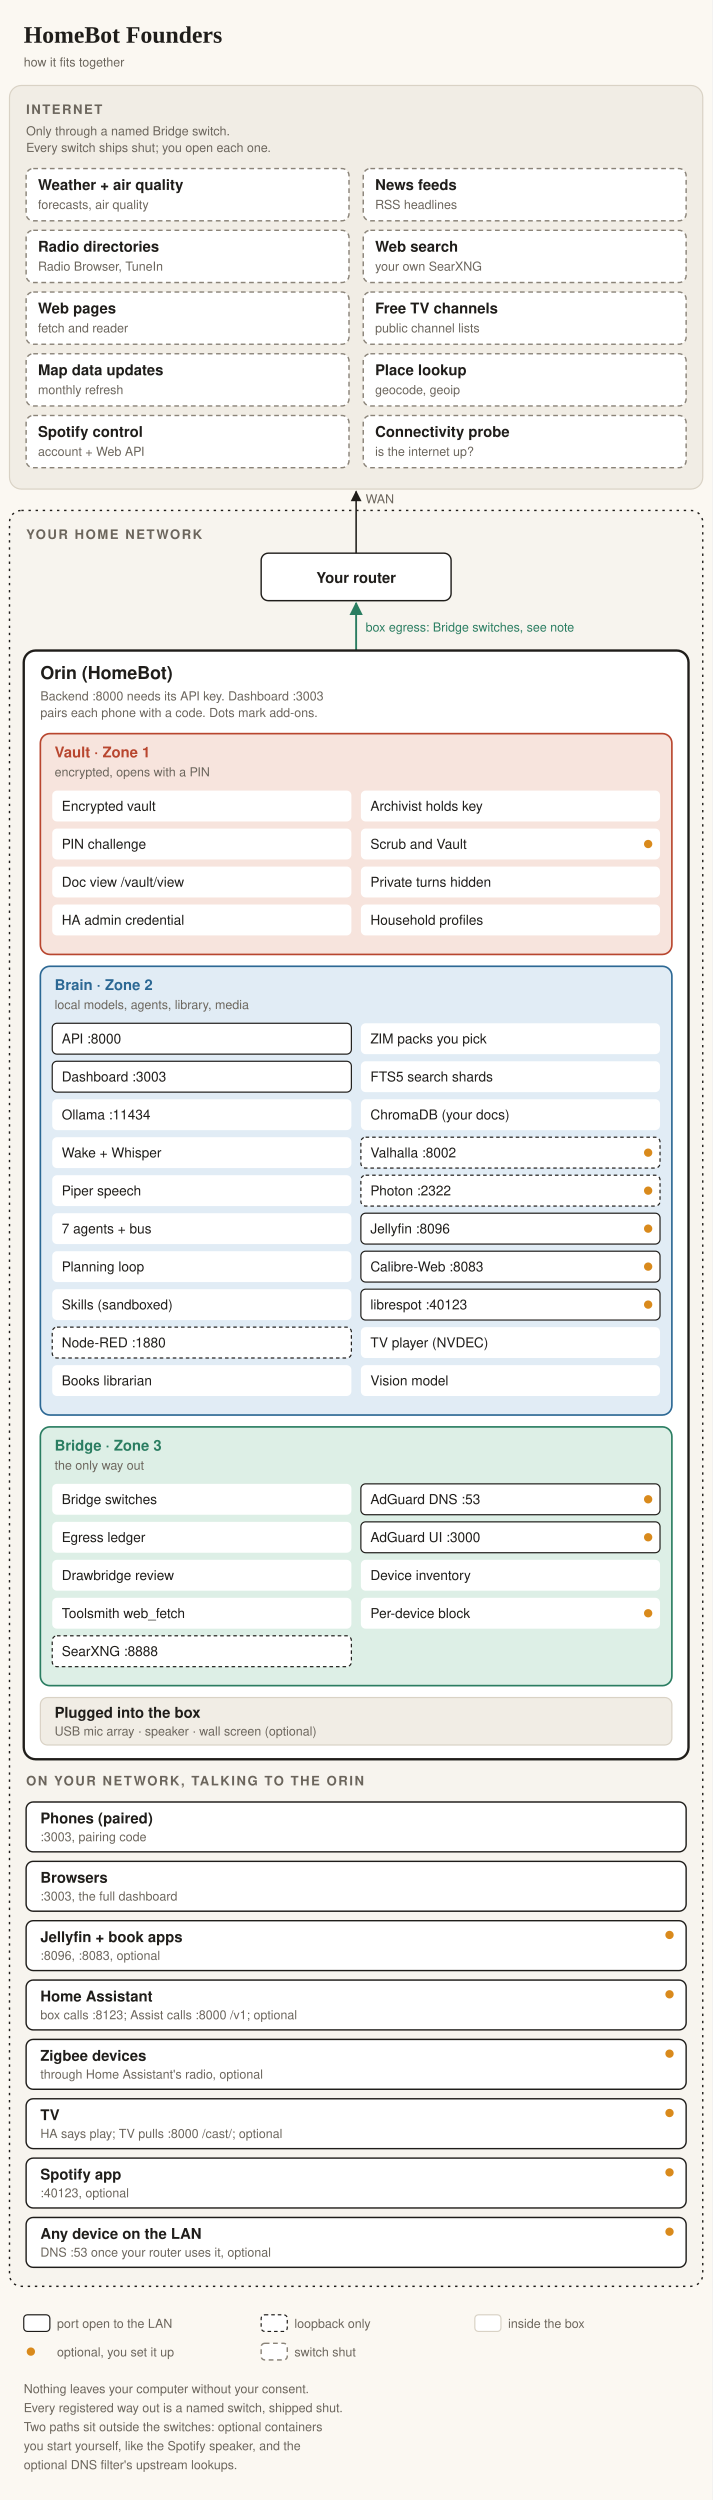
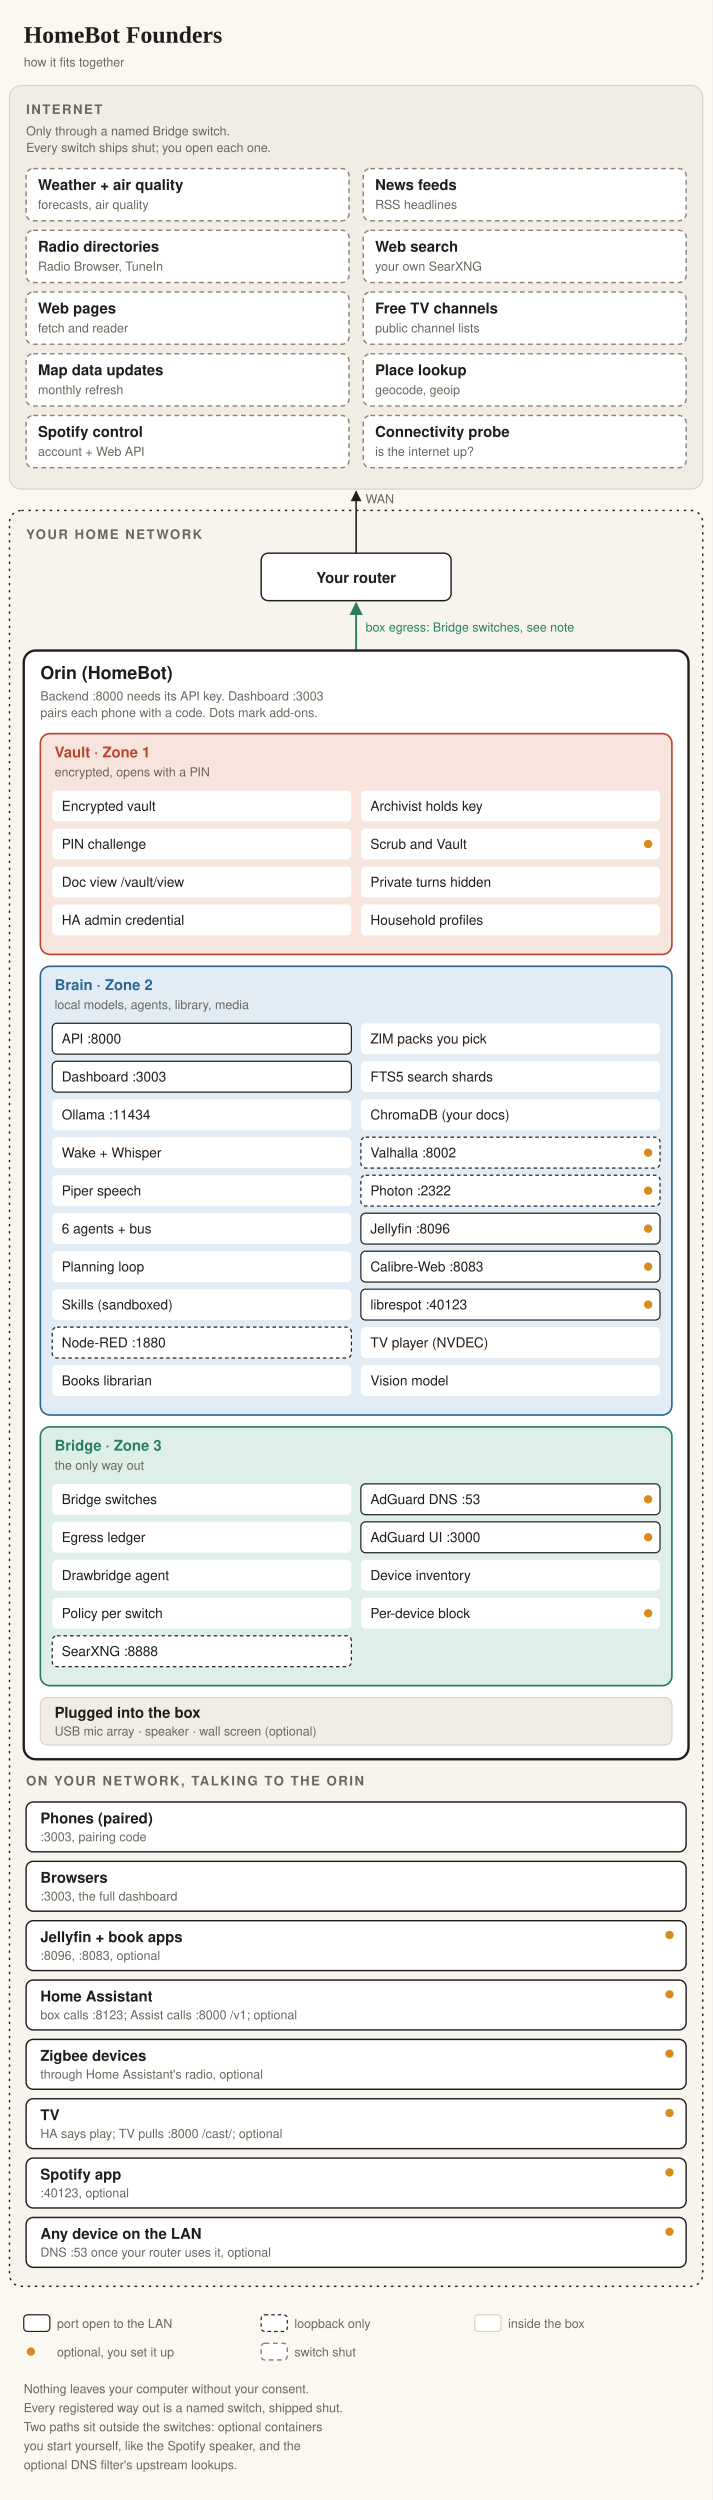
<svg xmlns="http://www.w3.org/2000/svg" viewBox="0 0 600 2106" width="600" height="2106" role="img" aria-label="HomeBot Founders architecture. The Orin running HomeBot sits on your home network behind your router. Inside it, the Vault, Brain and Bridge zones hold the services and their ports. Phones, browsers, media apps, Home Assistant and TVs connect to it on the LAN. The only way to the internet is through Bridge switches, and every one ships shut.">
  <style>
  .bg{fill:#fbf8f2}
  .t{fill:#1f1d1a;font:11.5px 'Segoe UI',Helvetica,Arial,sans-serif}
  .tb{fill:#1f1d1a;font:600 12.5px 'Segoe UI',Helvetica,Arial,sans-serif}
  .th{fill:#1f1d1a;font:700 15px 'Segoe UI',Helvetica,Arial,sans-serif}
  .tt{fill:#1f1d1a;font:700 20px Georgia,'Times New Roman',serif}
  .tm{fill:#6b655c;font:10.5px 'Segoe UI',Helvetica,Arial,sans-serif}
  .ey{fill:#6b655c;font:600 11px 'Segoe UI',Helvetica,Arial,sans-serif;letter-spacing:.12em}
  .cv{fill:#b8462f}.cr{fill:#2c6894}.cg{fill:#2a7d61}.cs{fill:#8a8378}
  .net{fill:#f1ede5;stroke:#d9d2c5;stroke-width:1}
  .lan{fill:#f7f4ee;stroke:#1f1d1a;stroke-width:1.2;stroke-dasharray:2 4}
  .box{fill:#ffffff;stroke:#1f1d1a;stroke-width:1.2}
  .orin{fill:#ffffff;stroke:#1f1d1a;stroke-width:2}
  .shut{fill:#ffffff;stroke:#8a8378;stroke-width:1.2;stroke-dasharray:4 3}
  .zv{fill:#f7e4dd;stroke:#b8462f;stroke-width:1.4}
  .zr{fill:#e1ecf5;stroke:#2c6894;stroke-width:1.4}
  .zg{fill:#ddefe6;stroke:#2a7d61;stroke-width:1.4}
  .ilan{fill:#ffffff;stroke:#1f1d1a;stroke-width:1}
  .ilo{fill:#ffffff;stroke:#1f1d1a;stroke-width:1;stroke-dasharray:3 2.5}
  .iin{fill:#ffffff;stroke:none}
  .key{fill:#ffffff;stroke:#d9d2c5;stroke-width:1}
  .opt{fill:#d98a1c}
  .bar{fill:#f1ede5;stroke:#d9d2c5;stroke-width:1}
  .ln{fill:none;stroke:#1f1d1a;stroke-width:1.3}
  .lnd{fill:none;stroke:#6b655c;stroke-width:1.2;stroke-dasharray:4 3}
  .lng{fill:none;stroke:#2a7d61;stroke-width:1.6}
  .ah{fill:#1f1d1a}.ahg{fill:#2a7d61}
  @media (prefers-color-scheme: dark){
    .bg{fill:#15171a}
    .t,.tb,.th,.tt{fill:#ece7de}
    .tm,.ey{fill:#a49d91}
    .cv{fill:#e88d76}.cr{fill:#86b8de}.cg{fill:#72c9a6}.cs{fill:#8e877c}
    .net{fill:#1b1d21;stroke:#3a3d42}
    .lan{fill:#181a1e;stroke:#ece7de}
    .box,.orin,.ilan,.ilo,.iin,.shut,.key{fill:#1d2024}
    .key{stroke:#3a3d42}
    .box,.orin,.ilan,.ilo{stroke:#ece7de}
    .shut{stroke:#8e877c}
    .zv{fill:#3a2621;stroke:#e88d76}
    .zr{fill:#1c2a36;stroke:#86b8de}
    .zg{fill:#1a3028;stroke:#72c9a6}
    .opt{fill:#f0a640}
    .bar{fill:#1b1d21;stroke:#3a3d42}
    .ln{stroke:#ece7de}.lnd{stroke:#a49d91}.lng{stroke:#72c9a6}
    .ah{fill:#ece7de}.ahg{fill:#72c9a6}
  }
</style>
  <defs>
    <marker id="a" viewBox="0 0 10 10" refX="9" refY="5" markerWidth="7" markerHeight="7" orient="auto-start-reverse">
      <path d="M0 0L10 5L0 10z" class="ah" />
    </marker>
    <marker id="ag" viewBox="0 0 10 10" refX="9" refY="5" markerWidth="7" markerHeight="7" orient="auto-start-reverse">
      <path d="M0 0L10 5L0 10z" class="ahg" />
    </marker>
  </defs>
  <rect x="0" y="0" width="600" height="2106" class="bg" />
  <text x="20" y="36" class="tt">HomeBot Founders</text>
  <text x="20" y="56" class="tm">how it fits together</text>
  <rect x="8" y="72" width="584" height="340" rx="10" class="net" />
  <text x="22" y="96" class="ey">INTERNET</text>
  <text x="22" y="114" class="tm">Only through a named Bridge switch.</text>
  <text x="22" y="128" class="tm">Every switch ships shut; you open each one.</text>
  <rect x="22" y="142" width="272" height="44" rx="6" class="shut" />
  <text x="32" y="160" class="tb">Weather + air quality</text>
  <text x="32" y="176" class="tm">forecasts, air quality</text>
  <rect x="306" y="142" width="272" height="44" rx="6" class="shut" />
  <text x="316" y="160" class="tb">News feeds</text>
  <text x="316" y="176" class="tm">RSS headlines</text>
  <rect x="22" y="194" width="272" height="44" rx="6" class="shut" />
  <text x="32" y="212" class="tb">Radio directories</text>
  <text x="32" y="228" class="tm">Radio Browser, TuneIn</text>
  <rect x="306" y="194" width="272" height="44" rx="6" class="shut" />
  <text x="316" y="212" class="tb">Web search</text>
  <text x="316" y="228" class="tm">your own SearXNG</text>
  <rect x="22" y="246" width="272" height="44" rx="6" class="shut" />
  <text x="32" y="264" class="tb">Web pages</text>
  <text x="32" y="280" class="tm">fetch and reader</text>
  <rect x="306" y="246" width="272" height="44" rx="6" class="shut" />
  <text x="316" y="264" class="tb">Free TV channels</text>
  <text x="316" y="280" class="tm">public channel lists</text>
  <rect x="22" y="298" width="272" height="44" rx="6" class="shut" />
  <text x="32" y="316" class="tb">Map data updates</text>
  <text x="32" y="332" class="tm">monthly refresh</text>
  <rect x="306" y="298" width="272" height="44" rx="6" class="shut" />
  <text x="316" y="316" class="tb">Place lookup</text>
  <text x="316" y="332" class="tm">geocode, geoip</text>
  <rect x="22" y="350" width="272" height="44" rx="6" class="shut" />
  <text x="32" y="368" class="tb">Spotify control</text>
  <text x="32" y="384" class="tm">account + Web API</text>
  <rect x="306" y="350" width="272" height="44" rx="6" class="shut" />
  <text x="316" y="368" class="tb">Connectivity probe</text>
  <text x="316" y="384" class="tm">is the internet up?</text>
  <rect x="8" y="430" width="584" height="1496" rx="10" class="lan" />
  <text x="22" y="454" class="ey">YOUR HOME NETWORK</text>
  <rect x="220" y="466" width="160" height="40" rx="6" class="box" />
  <text x="300" y="491" class="tb" text-anchor="middle">Your router</text>
  <line x1="300" y1="466" x2="300" y2="414" class="ln" marker-end="url(#a)" />
  <text x="308" y="424" class="tm">WAN</text>
  <line x1="300" y1="548" x2="300" y2="508" class="lng" marker-end="url(#ag)" />
  <text x="308" y="532" class="tm cg">box egress: Bridge switches, see note</text>
  <rect x="20" y="548" width="560" height="934" rx="10" class="orin" />
  <text x="34" y="572" class="th">Orin (HomeBot)</text>
  <text x="34" y="590" class="tm">Backend :8000 needs its API key. Dashboard :3003</text>
  <text x="34" y="604" class="tm">pairs each phone with a code. Dots mark add-ons.</text>
  <rect x="34" y="618" width="532" height="186" rx="8" class="zv" />
  <text x="46" y="638" class="tb cv">Vault · Zone 1</text>
  <text x="46" y="654" class="tm">encrypted, opens with a PIN</text>
  <rect x="44" y="666" width="252" height="26" rx="4" class="iin" />
  <text x="52" y="683" class="t">Encrypted vault</text>
  <rect x="44" y="698" width="252" height="26" rx="4" class="iin" />
  <text x="52" y="715" class="t">PIN challenge</text>
  <rect x="44" y="730" width="252" height="26" rx="4" class="iin" />
  <text x="52" y="747" class="t">Doc view /vault/view</text>
  <rect x="44" y="762" width="252" height="26" rx="4" class="iin" />
  <text x="52" y="779" class="t">HA admin credential</text>
  <rect x="304" y="666" width="252" height="26" rx="4" class="iin" />
  <text x="312" y="683" class="t">Archivist holds key</text>
  <rect x="304" y="698" width="252" height="26" rx="4" class="iin" />
  <text x="312" y="715" class="t">Scrub and Vault</text>
  <circle cx="546" cy="711" r="3.5" class="opt" />
  <rect x="304" y="730" width="252" height="26" rx="4" class="iin" />
  <text x="312" y="747" class="t">Private turns hidden</text>
  <rect x="304" y="762" width="252" height="26" rx="4" class="iin" />
  <text x="312" y="779" class="t">Household profiles</text>
  <rect x="34" y="814" width="532" height="378" rx="8" class="zr" />
  <text x="46" y="834" class="tb cr">Brain · Zone 2</text>
  <text x="46" y="850" class="tm">local models, agents, library, media</text>
  <rect x="44" y="862" width="252" height="26" rx="4" class="ilan" />
  <text x="52" y="879" class="t">API :8000</text>
  <rect x="44" y="894" width="252" height="26" rx="4" class="ilan" />
  <text x="52" y="911" class="t">Dashboard :3003</text>
  <rect x="44" y="926" width="252" height="26" rx="4" class="iin" />
  <text x="52" y="943" class="t">Ollama :11434</text>
  <rect x="44" y="958" width="252" height="26" rx="4" class="iin" />
  <text x="52" y="975" class="t">Wake + Whisper</text>
  <rect x="44" y="990" width="252" height="26" rx="4" class="iin" />
  <text x="52" y="1007" class="t">Piper speech</text>
  <rect x="44" y="1022" width="252" height="26" rx="4" class="iin" />
-   <text x="52" y="1039" class="t">7 agents + bus</text>
+   <text x="52" y="1039" class="t">6 agents + bus</text>
  <rect x="44" y="1054" width="252" height="26" rx="4" class="iin" />
  <text x="52" y="1071" class="t">Planning loop</text>
  <rect x="44" y="1086" width="252" height="26" rx="4" class="iin" />
  <text x="52" y="1103" class="t">Skills (sandboxed)</text>
  <rect x="44" y="1118" width="252" height="26" rx="4" class="ilo" />
  <text x="52" y="1135" class="t">Node-RED :1880</text>
  <rect x="44" y="1150" width="252" height="26" rx="4" class="iin" />
  <text x="52" y="1167" class="t">Books librarian</text>
  <rect x="304" y="862" width="252" height="26" rx="4" class="iin" />
  <text x="312" y="879" class="t">ZIM packs you pick</text>
  <rect x="304" y="894" width="252" height="26" rx="4" class="iin" />
  <text x="312" y="911" class="t">FTS5 search shards</text>
  <rect x="304" y="926" width="252" height="26" rx="4" class="iin" />
  <text x="312" y="943" class="t">ChromaDB (your docs)</text>
  <rect x="304" y="958" width="252" height="26" rx="4" class="ilo" />
  <text x="312" y="975" class="t">Valhalla :8002</text>
  <circle cx="546" cy="971" r="3.5" class="opt" />
  <rect x="304" y="990" width="252" height="26" rx="4" class="ilo" />
  <text x="312" y="1007" class="t">Photon :2322</text>
  <circle cx="546" cy="1003" r="3.5" class="opt" />
  <rect x="304" y="1022" width="252" height="26" rx="4" class="ilan" />
  <text x="312" y="1039" class="t">Jellyfin :8096</text>
  <circle cx="546" cy="1035" r="3.5" class="opt" />
  <rect x="304" y="1054" width="252" height="26" rx="4" class="ilan" />
  <text x="312" y="1071" class="t">Calibre-Web :8083</text>
  <circle cx="546" cy="1067" r="3.5" class="opt" />
  <rect x="304" y="1086" width="252" height="26" rx="4" class="ilan" />
  <text x="312" y="1103" class="t">librespot :40123</text>
  <circle cx="546" cy="1099" r="3.5" class="opt" />
  <rect x="304" y="1118" width="252" height="26" rx="4" class="iin" />
  <text x="312" y="1135" class="t">TV player (NVDEC)</text>
  <rect x="304" y="1150" width="252" height="26" rx="4" class="iin" />
  <text x="312" y="1167" class="t">Vision model</text>
  <rect x="34" y="1202" width="532" height="218" rx="8" class="zg" />
  <text x="46" y="1222" class="tb cg">Bridge · Zone 3</text>
  <text x="46" y="1238" class="tm">the only way out</text>
  <rect x="44" y="1250" width="252" height="26" rx="4" class="iin" />
  <text x="52" y="1267" class="t">Bridge switches</text>
  <rect x="44" y="1282" width="252" height="26" rx="4" class="iin" />
  <text x="52" y="1299" class="t">Egress ledger</text>
  <rect x="44" y="1314" width="252" height="26" rx="4" class="iin" />
-   <text x="52" y="1331" class="t">Drawbridge review</text>
+   <text x="52" y="1331" class="t">Drawbridge agent</text>
  <rect x="44" y="1346" width="252" height="26" rx="4" class="iin" />
-   <text x="52" y="1363" class="t">Toolsmith web_fetch</text>
+   <text x="52" y="1363" class="t">Policy per switch</text>
  <rect x="44" y="1378" width="252" height="26" rx="4" class="ilo" />
  <text x="52" y="1395" class="t">SearXNG :8888</text>
  <rect x="304" y="1250" width="252" height="26" rx="4" class="ilan" />
  <text x="312" y="1267" class="t">AdGuard DNS :53</text>
  <circle cx="546" cy="1263" r="3.5" class="opt" />
  <rect x="304" y="1282" width="252" height="26" rx="4" class="ilan" />
  <text x="312" y="1299" class="t">AdGuard UI :3000</text>
  <circle cx="546" cy="1295" r="3.5" class="opt" />
  <rect x="304" y="1314" width="252" height="26" rx="4" class="iin" />
  <text x="312" y="1331" class="t">Device inventory</text>
  <rect x="304" y="1346" width="252" height="26" rx="4" class="iin" />
  <text x="312" y="1363" class="t">Per-device block</text>
  <circle cx="546" cy="1359" r="3.5" class="opt" />
  <rect x="34" y="1430" width="532" height="40" rx="6" class="bar" />
  <text x="46" y="1447" class="tb">Plugged into the box</text>
  <text x="46" y="1462" class="tm">USB mic array · speaker · wall screen (optional)</text>
  <text x="22" y="1504" class="ey">ON YOUR NETWORK, TALKING TO THE ORIN</text>
  <rect x="22" y="1518" width="556" height="42" rx="6" class="box" />
  <text x="34" y="1536" class="tb">Phones (paired)</text>
  <text x="34" y="1551" class="tm">:3003, pairing code</text>
  <rect x="22" y="1568" width="556" height="42" rx="6" class="box" />
  <text x="34" y="1586" class="tb">Browsers</text>
  <text x="34" y="1601" class="tm">:3003, the full dashboard</text>
  <rect x="22" y="1618" width="556" height="42" rx="6" class="box" />
  <circle cx="564" cy="1630" r="3.5" class="opt" />
  <text x="34" y="1636" class="tb">Jellyfin + book apps</text>
  <text x="34" y="1651" class="tm">:8096, :8083, optional</text>
  <rect x="22" y="1668" width="556" height="42" rx="6" class="box" />
  <circle cx="564" cy="1680" r="3.5" class="opt" />
  <text x="34" y="1686" class="tb">Home Assistant</text>
  <text x="34" y="1701" class="tm">box calls :8123; Assist calls :8000 /v1; optional</text>
  <rect x="22" y="1718" width="556" height="42" rx="6" class="box" />
  <circle cx="564" cy="1730" r="3.5" class="opt" />
  <text x="34" y="1736" class="tb">Zigbee devices</text>
  <text x="34" y="1751" class="tm">through Home Assistant's radio, optional</text>
  <rect x="22" y="1768" width="556" height="42" rx="6" class="box" />
  <circle cx="564" cy="1780" r="3.5" class="opt" />
  <text x="34" y="1786" class="tb">TV</text>
  <text x="34" y="1801" class="tm">HA says play; TV pulls :8000 /cast/; optional</text>
  <rect x="22" y="1818" width="556" height="42" rx="6" class="box" />
  <circle cx="564" cy="1830" r="3.5" class="opt" />
  <text x="34" y="1836" class="tb">Spotify app</text>
  <text x="34" y="1851" class="tm">:40123, optional</text>
  <rect x="22" y="1868" width="556" height="42" rx="6" class="box" />
  <circle cx="564" cy="1880" r="3.5" class="opt" />
  <text x="34" y="1886" class="tb">Any device on the LAN</text>
  <text x="34" y="1901" class="tm">DNS :53 once your router uses it, optional</text>
  <rect x="20" y="1950" width="22" height="14" rx="3" class="ilan" />
  <text x="48" y="1961" class="tm">port open to the LAN</text>
  <rect x="220" y="1950" width="22" height="14" rx="3" class="ilo" />
  <text x="248" y="1961" class="tm">loopback only</text>
  <rect x="400" y="1950" width="22" height="14" rx="3" class="key" />
  <text x="428" y="1961" class="tm">inside the box</text>
  <circle cx="26" cy="1981" r="3.5" class="opt" />
  <text x="48" y="1985" class="tm">optional, you set it up</text>
  <rect x="220" y="1974" width="22" height="14" rx="3" class="shut" />
  <text x="248" y="1985" class="tm">switch shut</text>
  <text x="20" y="2016" class="tm">Nothing leaves your computer without your consent.</text>
  <text x="20" y="2032" class="tm">Every registered way out is a named switch, shipped shut.</text>
  <text x="20" y="2048" class="tm">Two paths sit outside the switches: optional containers</text>
  <text x="20" y="2064" class="tm">you start yourself, like the Spotify speaker, and the</text>
  <text x="20" y="2080" class="tm">optional DNS filter's upstream lookups.</text>
</svg>
